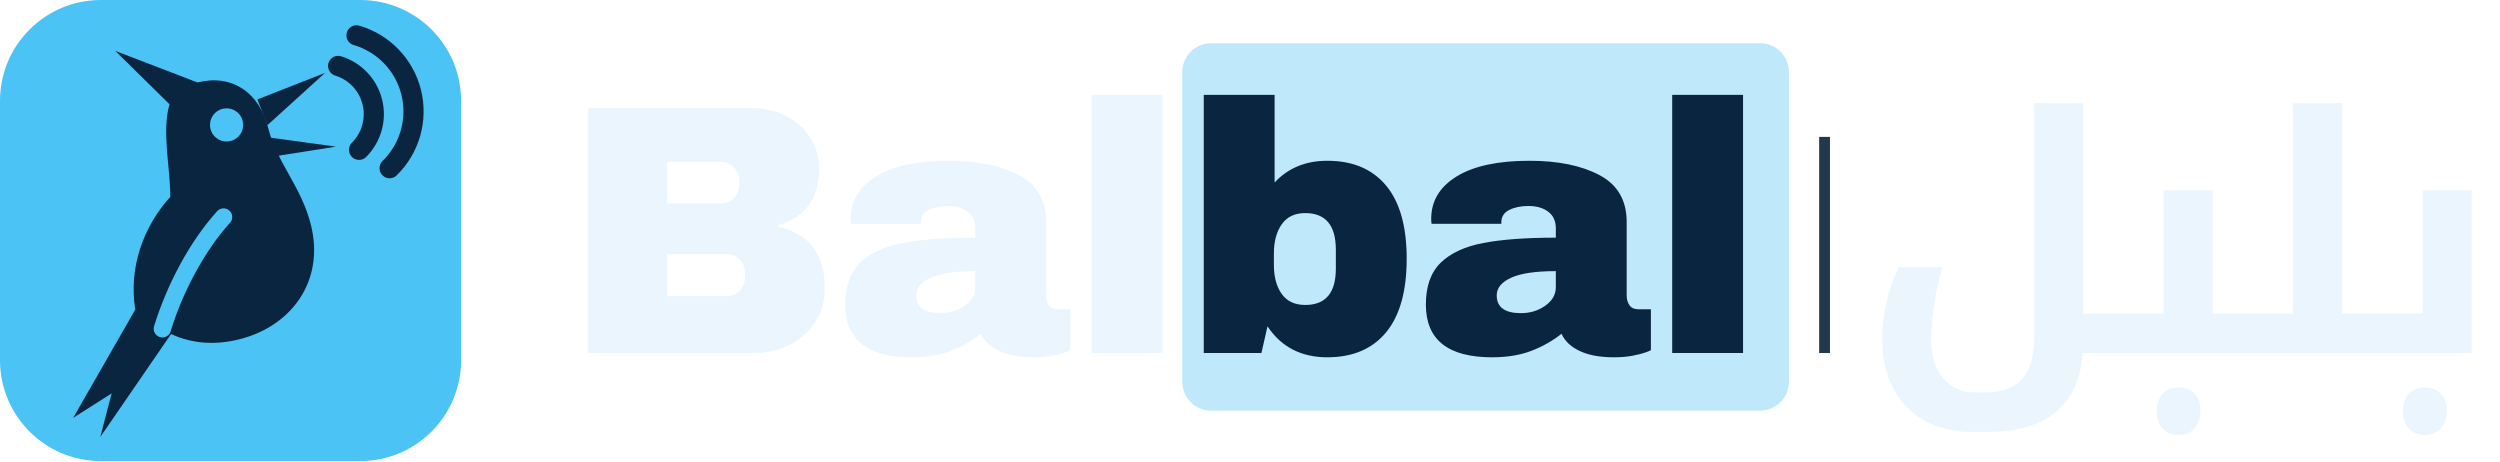
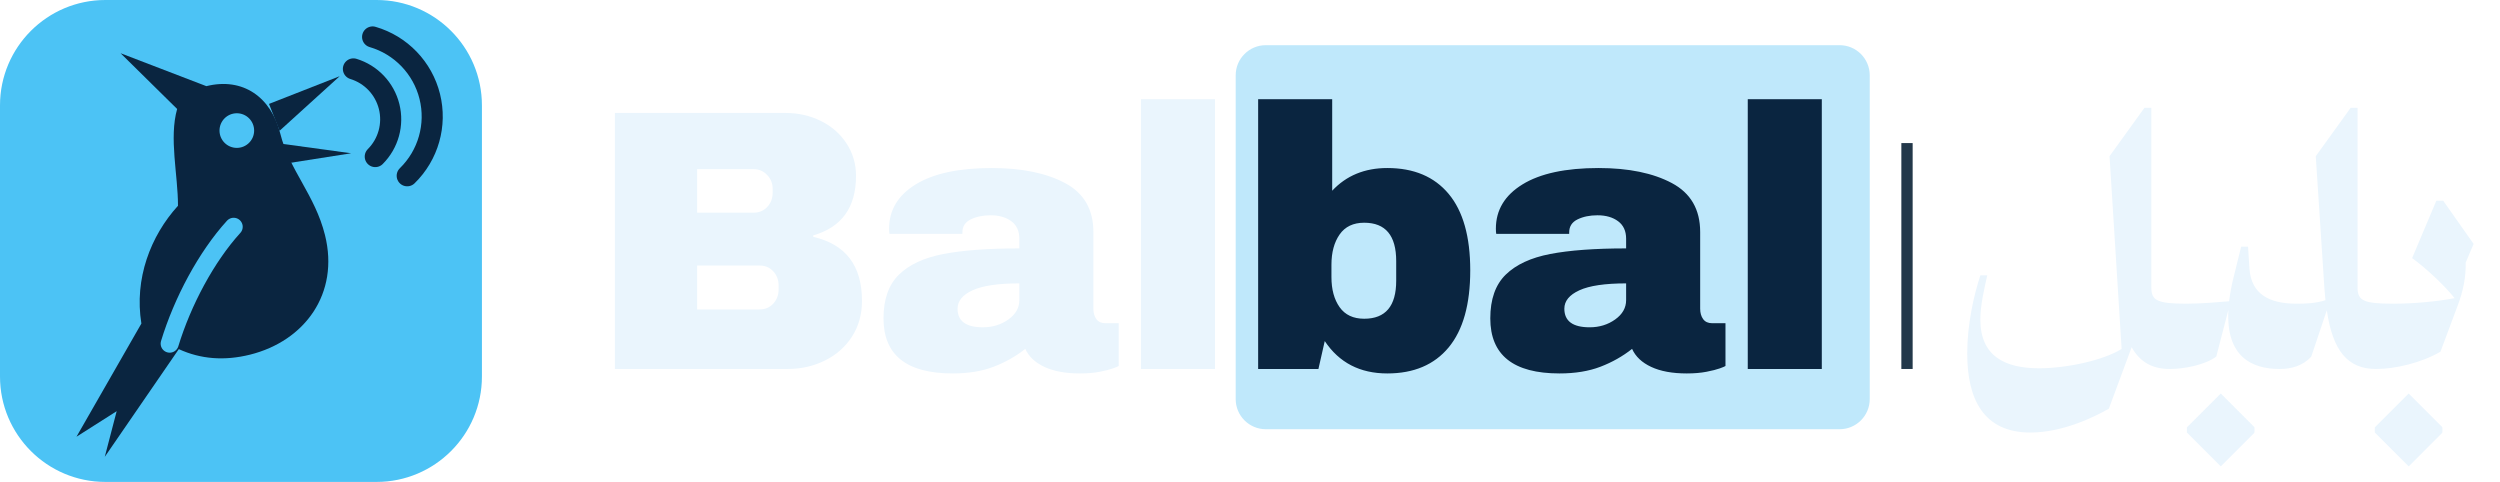
- <svg xmlns="http://www.w3.org/2000/svg" viewBox="0 0 347 64" width="347" height="64" role="img" aria-label="Balbal بلبل">
+ <svg xmlns="http://www.w3.org/2000/svg" viewBox="0 0 332 64" width="332" height="64" role="img" aria-label="Balbal بلبل">
  <g>
    <rect width="64" height="64" rx="14" fill="#4CC3F5" />
    <path d="M23.524 14.471 16.01 7.068 27.406 11.441C32.258 10.232 36.015 12.902 37.225 17.753C38.434 22.605 41.828 25.881 43.158 31.218C45.094 38.98 40.482 45.283 33.204 47.098C29.808 47.944 26.656 47.7 23.746 46.364L13.914 60.667L15.495 54.605L10.157 57.997L18.776 42.965C17.81 37.023 19.996 31.325 23.637 27.325C23.639 23.202 22.43 18.35 23.524 14.471Z" fill="#0A2540" />
    <path d="M35.724 13.799 45.112 10.119 37.128 17.365 35.724 13.799ZM37.563 19.112 46.634 20.354 37.707 21.756 37.563 19.112Z" fill="#0A2540" />
    <path d="M31.032 30.119C27.392 34.118 24.235 40.058 22.534 45.636" fill="none" stroke="#4CC3F5" stroke-width="2.4" stroke-linecap="round" />
    <circle cx="31.45" cy="17.34" r="2.3" fill="#4CC3F5" />
    <path d="M46.932 9.15C49.281 9.868 51.082 11.766 51.677 14.15C52.271 16.534 51.572 19.056 49.835 20.793M49.481 4.907C53.236 6.003 56.126 9.01 57.072 12.805C58.018 16.6 56.878 20.612 54.077 23.342" fill="none" stroke="#0A2540" stroke-width="2.8" stroke-linecap="round" />
  </g>
  <rect x="164.1" y="6.0" width="84.2" height="51.0" rx="4" fill="#BFE8FB" />
  <path d="M113.68 23.352Q113.68 29.628 107.997 31.259V31.456Q114.471 32.939 114.471 39.956Q114.471 42.625 113.161 44.676Q111.852 46.727 109.578 47.863Q107.305 49.0 104.587 49.0H81.657V15.0H104.291Q106.86 15.0 109.01 16.062Q111.16 17.125 112.42 19.052Q113.68 20.98 113.68 23.352ZM92.578 28.244H100.09Q101.177 28.244 101.894 27.478Q102.61 26.712 102.61 25.576V25.081Q102.61 23.994 101.869 23.228Q101.128 22.462 100.09 22.462H92.578ZM92.578 41.093H100.881Q101.968 41.093 102.685 40.327Q103.401 39.561 103.401 38.424V37.93Q103.401 36.794 102.685 36.028Q101.968 35.262 100.881 35.262H92.578ZM145.202 30.814V40.994Q145.202 41.834 145.598 42.378Q145.993 42.922 146.784 42.922H148.563V48.605Q148.415 48.703 147.797 48.926Q147.179 49.148 146.042 49.371Q144.906 49.593 143.423 49.593Q140.557 49.593 138.704 48.728Q136.851 47.863 136.159 46.331Q134.281 47.814 131.958 48.703Q129.635 49.593 126.522 49.593Q117.33 49.593 117.33 42.279Q117.33 38.474 119.381 36.472Q121.432 34.471 125.287 33.73Q129.141 32.988 135.368 32.988V31.703Q135.368 30.172 134.306 29.381Q133.243 28.59 131.563 28.59Q130.031 28.59 128.919 29.134Q127.807 29.677 127.807 30.863V31.061H118.121Q118.072 30.814 118.072 30.369Q118.072 26.663 121.605 24.488Q125.138 22.314 131.711 22.314Q137.691 22.314 141.447 24.315Q145.202 26.317 145.202 30.814ZM127.165 40.994Q127.165 43.465 130.525 43.465Q132.452 43.465 133.91 42.427Q135.368 41.39 135.368 39.858V37.634Q131.167 37.634 129.166 38.548Q127.165 39.462 127.165 40.994ZM151.521 49.0V13.172H161.355V49.0Z" fill="#EAF5FD" />
  <path d="M184.229 22.314Q189.517 22.314 192.383 25.749Q195.249 29.183 195.249 35.904Q195.249 42.674 192.383 46.134Q189.517 49.593 184.229 49.593Q178.793 49.593 175.927 45.294L175.087 49.0H167.081V13.172H176.915V25.328Q179.732 22.314 184.229 22.314ZM176.816 35.163V36.794Q176.816 39.265 177.903 40.797Q178.991 42.328 181.165 42.328Q185.415 42.328 185.415 37.288V34.669Q185.415 29.578 181.165 29.578Q178.991 29.578 177.903 31.135Q176.816 32.692 176.816 35.163ZM225.783 30.814V40.994Q225.783 41.834 226.178 42.378Q226.574 42.922 227.365 42.922H229.144V48.605Q228.995 48.703 228.378 48.926Q227.76 49.148 226.623 49.371Q225.487 49.593 224.004 49.593Q221.138 49.593 219.285 48.728Q217.431 47.863 216.74 46.331Q214.862 47.814 212.539 48.703Q210.216 49.593 207.103 49.593Q197.911 49.593 197.911 42.279Q197.911 38.474 199.962 36.472Q202.013 34.471 205.867 33.73Q209.722 32.988 215.949 32.988V31.703Q215.949 30.172 214.886 29.381Q213.824 28.59 212.144 28.59Q210.612 28.59 209.5 29.134Q208.388 29.677 208.388 30.863V31.061H198.702Q198.652 30.814 198.652 30.369Q198.652 26.663 202.186 24.488Q205.719 22.314 212.292 22.314Q218.272 22.314 222.027 24.315Q225.783 26.317 225.783 30.814ZM207.745 40.994Q207.745 43.465 211.106 43.465Q213.033 43.465 214.491 42.427Q215.949 41.39 215.949 39.858V37.634Q211.748 37.634 209.747 38.548Q207.745 39.462 207.745 40.994ZM232.102 49.0V13.172H241.936V49.0Z" fill="#0A2540" />
  <rect x="252.5" y="19.0" width="1.5" height="30.0" fill="#23384A" />
-   <path d="M289.082 49.0Q288.672 54.476 285.318 57.214Q281.964 59.952 275.667 59.952H273.659Q271.742 59.952 270.1 59.541Q268.457 59.13 267.042 58.354Q264.259 56.757 262.753 53.837Q261.247 50.917 261.247 47.175Q261.247 45.441 261.521 43.661Q261.795 41.881 262.319 40.193Q262.844 38.505 263.574 37.09H269.598Q268.868 39.509 268.457 42.201Q268.046 44.893 268.046 47.22Q268.046 50.551 269.712 52.514Q271.377 54.476 274.115 54.476H275.484Q277.857 54.476 279.363 53.632Q280.869 52.787 281.599 51.145Q282.329 49.502 282.329 47.22V14.32H289.128V43.524H295.06Q295.288 43.524 295.288 43.707V48.772Q295.288 49.0 295.06 49.0ZM302.407 60.362Q300.992 60.362 300.171 59.472Q299.349 58.583 299.349 57.077Q299.349 55.571 300.148 54.681Q300.947 53.791 302.407 53.791Q303.821 53.791 304.62 54.658Q305.418 55.525 305.418 57.077Q305.418 58.583 304.597 59.472Q303.776 60.362 302.407 60.362ZM294.604 49.0Q294.376 49.0 294.376 48.772V43.707Q294.376 43.524 294.604 43.524H300.308V26.412H307.107V43.524H313.039Q313.267 43.524 313.267 43.707V48.772Q313.267 49.0 313.039 49.0ZM312.583 49.0Q312.354 49.0 312.354 48.772V43.707Q312.354 43.524 312.583 43.524H318.287V14.32H325.086V43.524H331.018Q331.246 43.524 331.246 43.707V48.772Q331.246 49.0 331.018 49.0ZM336.585 60.362Q335.17 60.362 334.349 59.472Q333.528 58.583 333.528 57.077Q333.528 55.571 334.326 54.681Q335.125 53.791 336.585 53.791Q337.999 53.791 338.798 54.658Q339.597 55.525 339.597 57.077Q339.597 58.583 338.775 59.472Q337.954 60.362 336.585 60.362ZM330.561 49.0Q330.333 49.0 330.333 48.772V43.707Q330.333 43.524 330.561 43.524H336.265V26.412H343.065V49.0Z" fill="#EAF5FD" />
+   <path d="M288.129 49.0C289.597 49.0 290.376 48.22 290.376 46.752V40.33C286.477 40.33 285.697 39.917 285.697 38.174V14.32H284.78L280.147 20.742L281.752 46.339C279.321 47.853 274.459 48.908 270.789 48.908C266.201 48.908 262.99 47.257 262.99 42.44C262.99 40.468 263.541 38.22 263.908 36.568H262.99C262.119 39.229 261.247 43.082 261.247 46.936C261.247 52.991 263.403 57.441 269.642 57.441C273.954 57.441 278.22 55.33 280.055 54.275L283.083 46.11C284.184 48.083 285.835 49.0 288.129 49.0ZM290.376 40.33C288.909 40.33 288.175 41.064 288.175 42.532V49.0C289.964 49.0 292.808 48.495 294.322 47.349L295.927 41.156C295.606 47.303 298.955 49.0 302.716 49.0C304.184 49.0 304.964 48.22 304.964 46.752V40.33C301.34 40.33 298.955 39.046 298.725 35.651L298.542 32.761H297.624L296.661 36.66C296.34 37.899 296.156 39 296.019 40.009C294.872 40.101 292.441 40.33 290.376 40.33ZM299.368 57.487C299.413 57.441 299.413 56.753 299.368 56.707L294.918 52.257L290.422 56.753V57.441L294.918 61.936ZM315.515 49.0C316.983 49.0 317.763 48.22 317.763 46.752V40.33C313.863 40.33 313.084 39.917 313.084 38.174V14.32H312.166L307.533 20.742L308.68 38.266C308.726 38.816 308.772 39.367 308.817 39.871C307.487 40.284 306.294 40.33 305.01 40.33C303.542 40.33 302.762 41.11 302.762 42.578V49.0C304.276 49.0 305.836 48.587 306.937 47.349L309.001 41.202C309.781 46.615 311.799 49.0 315.515 49.0ZM315.561 49.0C318.038 49.0 321.478 48.22 324.093 46.706L326.387 40.559C327.121 38.633 327.488 36.752 327.442 34.871L328.497 32.394L324.46 26.66H323.543L320.332 34.275C322.396 35.789 324.689 37.99 325.974 39.596C323.543 40.055 320.561 40.33 317.809 40.33C316.341 40.33 315.561 41.11 315.561 42.578ZM324.322 57.487C324.368 57.441 324.368 56.753 324.322 56.707L319.873 52.257L315.377 56.753V57.441L319.873 61.936Z" fill="#EAF5FD" />
</svg>
